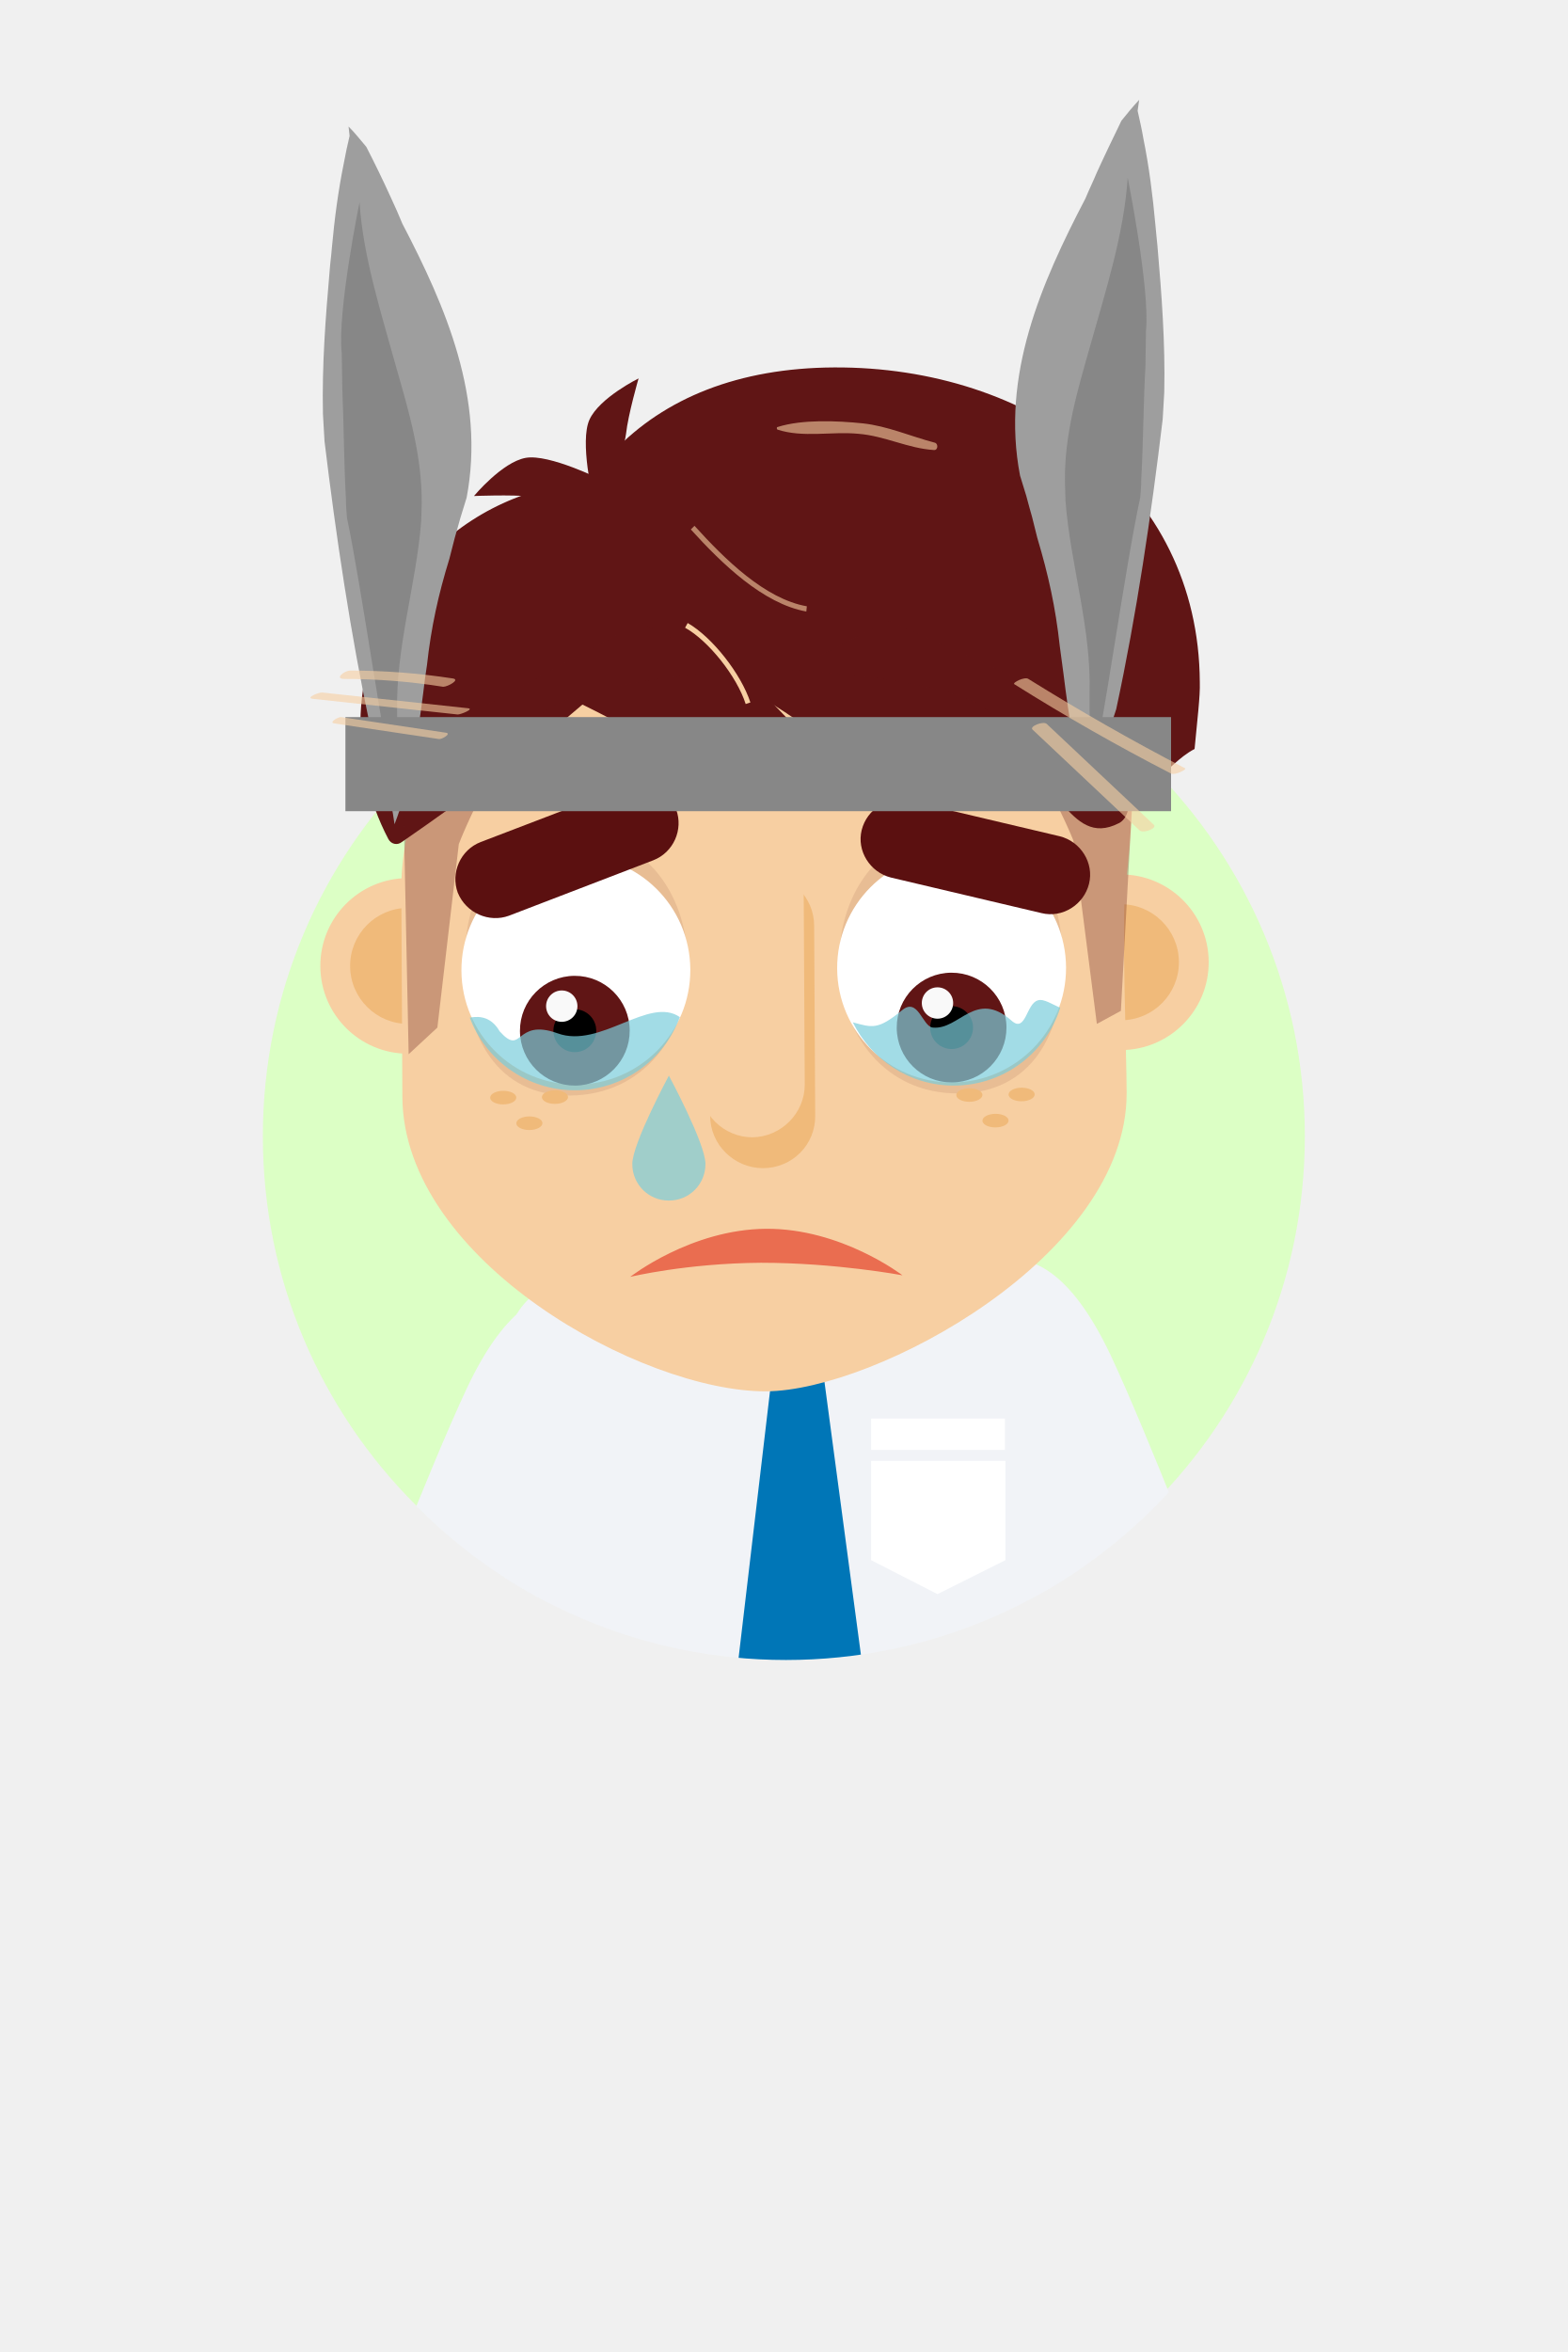
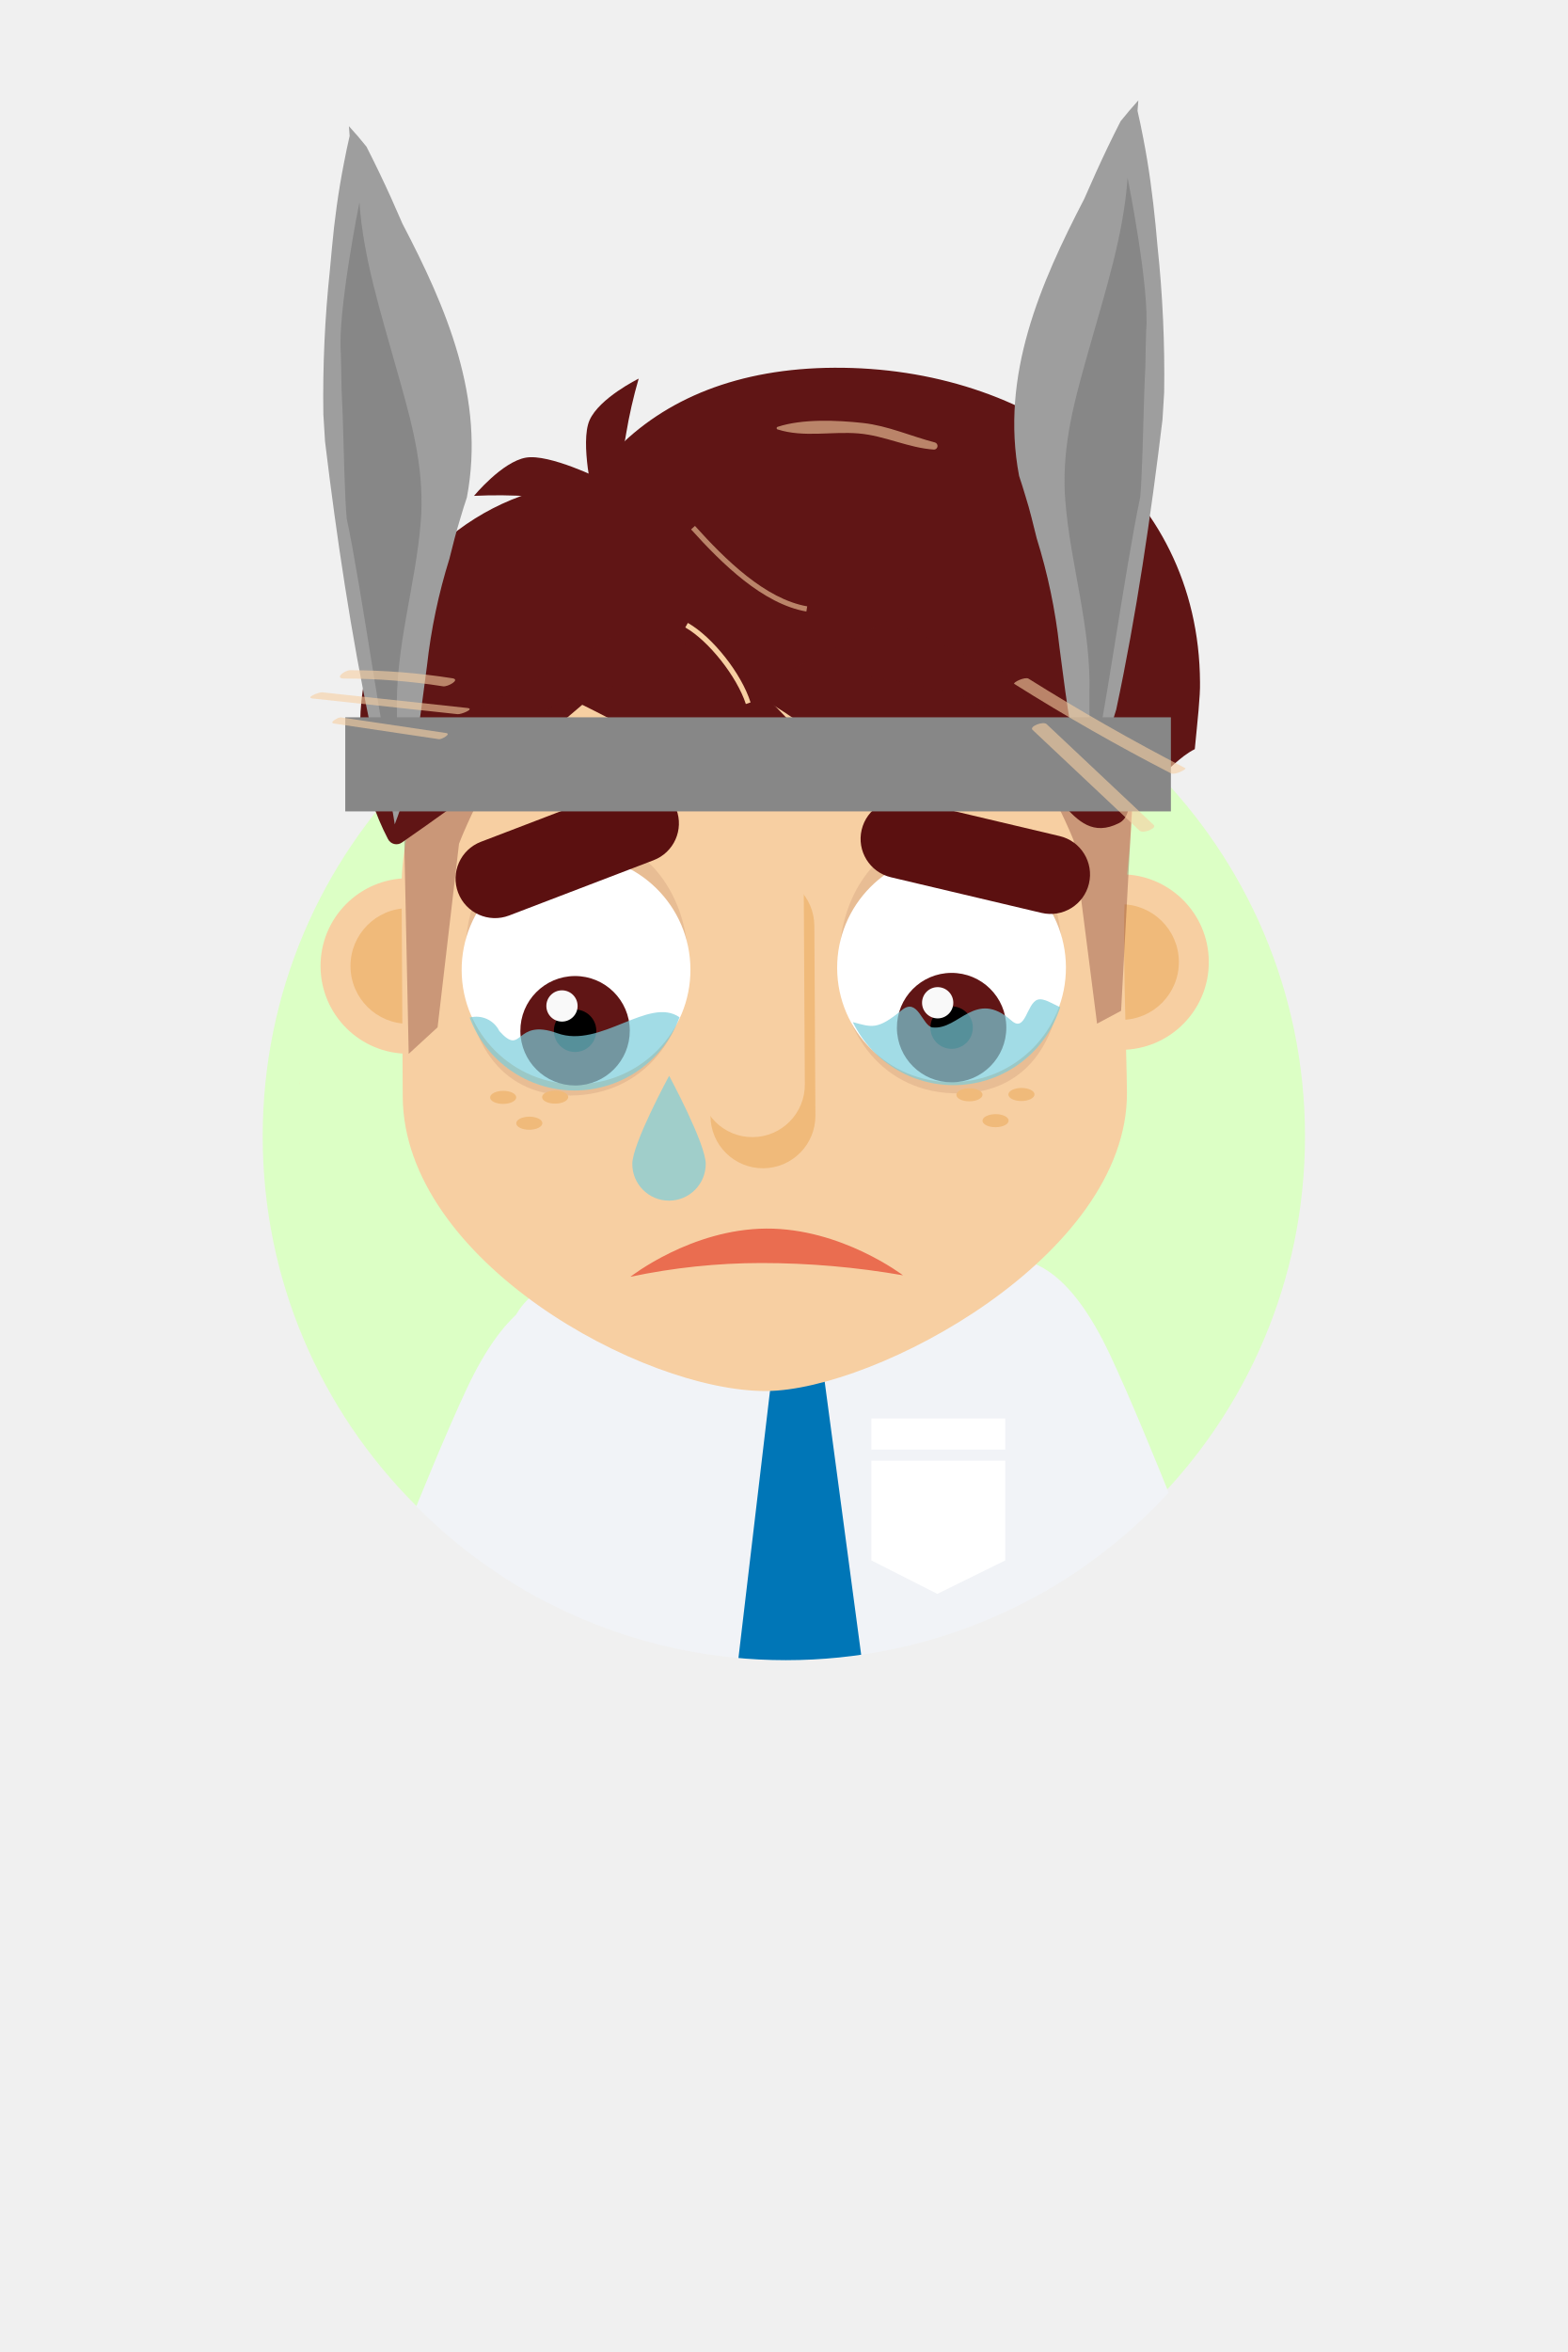
- <svg xmlns="http://www.w3.org/2000/svg" xmlns:xlink="http://www.w3.org/1999/xlink" version="1.1" x="0px" y="0px" viewBox="0 0 300 450" style="enable-background:new 0 0 300 450;" xml:space="preserve">
-   <style type="text/css">
- 	.st0{fill:#B27E49;}
- 	.st1{fill:#ECB8FF;}
- 	.st2{display:none;opacity:0.3;}
- 	.st3{fill:#F4E44A;}
- 	.st4{clip-path:url(#SVGID_2_);fill:#F1F3F7;}
- 	.st5{opacity:0.4;clip-path:url(#SVGID_2_);fill:#DCDDE0;}
- 	.st6{clip-path:url(#SVGID_2_);fill:#0076B7;}
- 	.st7{clip-path:url(#SVGID_2_);fill:#FFFFFF;}
- 	.st8{clip-path:url(#SVGID_2_);}
- 	.st9{fill:#FFFFFF;}
- 	.st10{clip-path:url(#SVGID_2_);fill:#F7CFA2;}
- 	.st11{fill:#F7CFA2;}
- 	.st12{fill:#F0BA7A;}
- 	.st13{fill:#601515;}
- 	.st14{fill:url(#SVGID_3_);}
- 	.st15{opacity:0.1;fill:#601515;}
- 	.st16{fill:#F9F9F9;}
- 	.st17{fill:url(#SVGID_4_);}
- 	.st18{fill:url(#SVGID_5_);}
- 	.st19{fill:url(#SVGID_6_);}
- 	.st20{fill:#EA6D50;}
- 	.st21{opacity:0.3;fill:#601515;}
- 	.st22{fill:#5B1010;}
- 	.st23{opacity:0.6;}
- 	.st24{fill:#A52323;}
- 	.st25{opacity:0.2;}
- 	.st26{fill:url(#SVGID_7_);}
- 	.st27{fill:#CE6117;}
- 	.st28{fill:url(#SVGID_8_);}
- 	.st29{fill:#8454D1;}
- 	.st30{clip-path:url(#SVGID_10_);fill:#393D47;}
- 	.st31{clip-path:url(#SVGID_10_);fill:#F0BA7A;}
- 	.st32{clip-path:url(#SVGID_10_);fill:#F1F3F7;}
- 	.st33{clip-path:url(#SVGID_10_);fill:#0076B7;}
- 	.st34{clip-path:url(#SVGID_10_);fill:#004868;}
- 	.st35{opacity:0.4;clip-path:url(#SVGID_10_);fill:#DCDDE0;}
- 	.st36{clip-path:url(#SVGID_10_);fill:#FFFFFF;}
- 	.st37{clip-path:url(#SVGID_10_);}
- 	.st38{fill:#393D47;}
- 	.st39{fill:url(#SVGID_11_);}
- 	.st40{fill:#EAA56C;}
- 	.st41{clip-path:url(#SVGID_13_);fill:#F1F3F7;}
- 	.st42{clip-path:url(#SVGID_13_);fill:#F0BA7A;}
- 	.st43{opacity:0.4;clip-path:url(#SVGID_13_);fill:#DCDDE0;}
- 	.st44{clip-path:url(#SVGID_13_);fill:#0076B7;}
- 	.st45{clip-path:url(#SVGID_13_);fill:#FFFFFF;}
- 	.st46{clip-path:url(#SVGID_13_);}
- 	.st47{clip-path:url(#SVGID_13_);fill:#F7CFA2;}
- 	.st48{fill:#F1F3F7;}
- 	.st49{fill:none;}
- 	.st50{fill:#A85848;}
- 	.st51{fill:#E85646;}
- 	.st52{fill:#EA4E39;}
- 	.st53{fill:#DCFFC5;}
- 	.st54{fill:#8BAA77;}
- 	.st55{clip-path:url(#SVGID_15_);fill:#F1F3F7;}
- 	.st56{opacity:0.4;clip-path:url(#SVGID_15_);fill:#DCDDE0;}
- 	.st57{clip-path:url(#SVGID_15_);fill:#0076B7;}
- 	.st58{clip-path:url(#SVGID_15_);fill:#FFFFFF;}
- 	.st59{clip-path:url(#SVGID_15_);}
- 	.st60{fill:#595959;}
- 	.st61{opacity:0.3;fill:#595959;}
- 	.st62{clip-path:url(#SVGID_27_);fill:#F1F3F7;}
- 	.st63{opacity:0.4;clip-path:url(#SVGID_27_);fill:#DCDDE0;}
- 	.st64{clip-path:url(#SVGID_27_);fill:#0076B7;}
- 	.st65{clip-path:url(#SVGID_27_);fill:#FFFFFF;}
- 	.st66{clip-path:url(#SVGID_27_);}
- 	.st67{clip-path:url(#SVGID_27_);fill:#F7CFA2;}
- 	.st68{opacity:0.7;fill:#7BCDDB;}
- 	.st69{fill:none;stroke:#F0BA7A;stroke-width:3;stroke-miterlimit:10;}
- 	.st70{clip-path:url(#SVGID_41_);fill:#F1F3F7;}
- 	.st71{opacity:0.4;clip-path:url(#SVGID_41_);fill:#DCDDE0;}
- 	.st72{clip-path:url(#SVGID_41_);fill:#0076B7;}
- 	.st73{clip-path:url(#SVGID_41_);fill:#FFFFFF;}
- 	.st74{clip-path:url(#SVGID_41_);}
- 	.st75{clip-path:url(#SVGID_41_);fill:#F7CFA2;}
- 	.st76{fill:#9E9E9E;}
- 	.st77{fill:#878787;}
- 	.st78{fill:#DDBD00;}
- 	.st79{clip-path:url(#SVGID_43_);fill:#F1F3F7;}
- 	.st80{opacity:0.4;clip-path:url(#SVGID_43_);fill:#DCDDE0;}
- 	.st81{clip-path:url(#SVGID_43_);fill:#0076B7;}
- 	.st82{clip-path:url(#SVGID_43_);fill:#FFFFFF;}
- 	.st83{clip-path:url(#SVGID_43_);}
- 	.st84{clip-path:url(#SVGID_43_);fill:#F7CFA2;}
- 	.st85{clip-path:url(#SVGID_45_);}
- 	.st86{opacity:0.4;fill:#DCDDE0;}
- 	.st87{fill:#0076B7;}
- 	.st88{opacity:0.3;}
- 	.st89{fill:#DCDDE0;}
- 	.st90{fill:#004868;}
- 	.st91{fill:#E02B41;}
- 	.st92{fill:#C69018;}
- 	.st93{fill:#EFE91B;}
- 	.st94{fill:#656D60;}
- 	.st95{clip-path:url(#SVGID_47_);fill:#F0BA7A;}
- 	.st96{clip-path:url(#SVGID_47_);fill:#F1F3F7;}
- 	.st97{opacity:0.4;clip-path:url(#SVGID_47_);fill:#DCDDE0;}
- 	.st98{clip-path:url(#SVGID_47_);fill:#0076B7;}
- 	.st99{clip-path:url(#SVGID_47_);fill:#FFFFFF;}
- 	.st100{clip-path:url(#SVGID_47_);}
- 	.st101{clip-path:url(#SVGID_47_);fill:#F7CFA2;}
- 	.st102{clip-path:url(#SVGID_49_);fill:#F1F3F7;}
- 	.st103{clip-path:url(#SVGID_49_);}
- 	.st104{fill:#B23C18;}
- 	.st105{fill:#6B2A05;}
- 	.st106{fill:#B23C18;stroke:#6B2A05;stroke-miterlimit:10;}
- 	.st107{fill:#DDAA78;}
- 	.st108{fill:#211205;}
- 	.st109{fill:none;stroke:#6B2A05;stroke-width:0.729;stroke-miterlimit:10;}
- 	.st110{fill:#B23C18;stroke:#6B2A05;stroke-width:0.729;stroke-miterlimit:10;}
- 	.st111{fill:#B72C34;}
- 	.st112{clip-path:url(#SVGID_51_);fill:#F1F3F7;}
- 	.st113{clip-path:url(#SVGID_51_);}
- 	.st114{clip-path:url(#SVGID_51_);fill:#F7CFA2;}
- 	.st115{fill:#F2C85F;}
- 	.st116{clip-path:url(#SVGID_53_);fill:#F0BA7A;}
- 	.st117{clip-path:url(#SVGID_53_);fill:#F1F3F7;}
- 	.st118{opacity:0.4;clip-path:url(#SVGID_53_);fill:#DCDDE0;}
- 	.st119{clip-path:url(#SVGID_53_);fill:#0076B7;}
- 	.st120{clip-path:url(#SVGID_53_);fill:#FFFFFF;}
- 	.st121{clip-path:url(#SVGID_53_);}
- 	.st122{clip-path:url(#SVGID_53_);fill:#F7CFA2;}
- 	.st123{clip-path:url(#SVGID_55_);}
- 	.st124{fill:#F4F0A6;}
- 	.st125{fill:#9E921E;}
- 	.st126{clip-path:url(#SVGID_57_);fill:#F0BA7A;}
- 	.st127{clip-path:url(#SVGID_57_);fill:#F1F3F7;}
- 	.st128{clip-path:url(#SVGID_57_);}
- 	.st129{clip-path:url(#SVGID_57_);fill:#393D47;}
- 	.st130{clip-path:url(#SVGID_57_);fill:#FFFFFF;}
- 	.st131{opacity:0.4;clip-path:url(#SVGID_57_);fill:#DCDDE0;}
- 	.st132{clip-path:url(#SVGID_57_);fill:#0076B7;}
- 	.st133{fill:#1F74C9;}
- 	.st134{clip-path:url(#SVGID_59_);}
- 	.st135{fill:#023142;}
- 	.st136{clip-path:url(#SVGID_61_);fill:#F7CFA2;}
- 	.st137{clip-path:url(#SVGID_61_);}
- 	.st138{opacity:0.3;fill:#E57257;}
- 	.st139{fill:#777777;}
- 	.st140{clip-path:url(#SVGID_63_);fill:#F1F3F7;}
- 	.st141{opacity:0.4;clip-path:url(#SVGID_63_);fill:#DCDDE0;}
- 	.st142{clip-path:url(#SVGID_63_);fill:#0076B7;}
- 	.st143{clip-path:url(#SVGID_63_);fill:#FFFFFF;}
- 	.st144{clip-path:url(#SVGID_63_);}
- 	.st145{clip-path:url(#SVGID_63_);fill:#F7CFA2;}
- 	.st146{clip-path:url(#SVGID_65_);fill:#F0BA7A;}
- 	.st147{clip-path:url(#SVGID_65_);fill:#F1F3F7;}
- 	.st148{opacity:0.4;clip-path:url(#SVGID_65_);fill:#DCDDE0;}
- 	.st149{clip-path:url(#SVGID_65_);fill:#0076B7;}
- 	.st150{clip-path:url(#SVGID_65_);fill:#FFFFFF;}
- 	.st151{clip-path:url(#SVGID_65_);}
- 	.st152{clip-path:url(#SVGID_65_);fill:#F7CFA2;}
- </style>
-   <g id="Layer_1">
-     <circle class="st53" cx="150" cy="217.4" r="99.7" />
-     <g>
-       <defs>
-         <path id="SVGID_18_" d="M248,218.6c0,55.1-44.7,99.7-99.7,99.7s-99.7-44.7-99.7-99.7S93.2,52.8,148.3,52.8     C203.3,52.8,248,163.5,248,218.6z" />
-       </defs>
-       <clipPath id="SVGID_2_">
-         <use xlink:href="#SVGID_18_" style="overflow:visible;" />
-       </clipPath>
-     </g>
-     <g>
-       <g>
-         <defs>
-           <path id="SVGID_40_" d="M250.1,217.9c0,55.1-44.7,99.7-99.7,99.7S50.7,273,50.7,217.9c0-55.1-18.2-171.1,112.2-162.6      C217.8,58.9,250.1,162.8,250.1,217.9z" />
-         </defs>
-         <clipPath id="SVGID_3_">
-           <use xlink:href="#SVGID_40_" style="overflow:visible;" />
-         </clipPath>
-         <path style="clip-path:url(#SVGID_3_);fill:#F1F3F7;" d="M207.7,268.2c0-13.2-0.3-22.2-10.9-26.7c-6.3-2.7-20.5-4.8-28.7-4.4     l-32.1,1.5c-9.8,0.5-25.5,3.3-32.4,8c-8.4,5.6-7.1,14-7.1,25.5v90.6c0,5.7,1.3,11,3.6,15.8c33.9,0.9,68.2-1.1,102.3-1.6     c3.3-5.8,5.3-12.3,5.3-19.2V268.2z" />
-         <path style="clip-path:url(#SVGID_3_);fill:#F1F3F7;" d="M111.1,247.8l3.8,1.3c6.4,1.8,6.3,15.6-0.3,30.8l-11.1,30.4l-11.5,35.6     c-3.6,8.3-5.8,15.1-9.9,18.2c-3.4,2.6-8.7,2.9-11.6,2.1l-9.4-2.6c-2.4-0.7-6.1-2.9-7-5.5c-1.5-4.4,1.2-11,5.3-20.5     c0,0,19.1-48.2,14.7-36s7.6-19.7,15.2-35.9S104.7,246,111.1,247.8z" />
-         <path style="clip-path:url(#SVGID_3_);fill:#F1F3F7;" d="M190.7,241.3l-3.8,1.3c-6.4,1.8-6.3,15.6,0.3,30.8l11.1,30.4l11.5,35.6     c3.6,8.3,5.8,15.1,9.9,18.2c3.4,2.6,8.7,2.9,11.6,2.1l9.4-2.6c2.4-0.7,6.1-2.9,7-5.5c1.5-4.4-1.2-11-5.3-20.5     c0,0-19.1-48.2-14.7-36c4.4,12.2-7.6-19.7-15.2-35.9C204.8,243,197.1,239.6,190.7,241.3z" />
-         <polygon style="opacity:0.4;clip-path:url(#SVGID_3_);fill:#DCDDE0;" points="152.2,272.7 152.2,237.8 167.3,244.8    " />
-         <polygon style="opacity:0.4;clip-path:url(#SVGID_3_);fill:#DCDDE0;" points="152.2,272.7 152.2,237.8 137.2,244.8    " />
-         <polygon style="clip-path:url(#SVGID_3_);fill:#0076B7;" points="163.2,243.4 151.9,238 142.9,244.9 148.8,253.9 156.4,254.1         " />
-         <polygon style="clip-path:url(#SVGID_3_);fill:#0076B7;" points="166.7,331.2 154.1,345.2 139.5,332.8 148.8,253.9 156.4,254.1         " />
-         <polygon style="clip-path:url(#SVGID_3_);fill:#FFFFFF;" points="152.2,237.8 152.2,238.5 166.7,251 173,238 170.1,232.4    " />
-         <polygon style="clip-path:url(#SVGID_3_);fill:#FFFFFF;" points="152.2,237.8 152.2,238.5 137.7,251 131.5,238 134.4,232.4         " />
-         <g style="clip-path:url(#SVGID_3_);">
-           <polygon class="st9" points="166.7,298.5 179.4,305 192.4,298.5 192.4,279.5 166.7,279.5     " />
-           <rect x="166.7" y="271.4" class="st9" width="25.6" height="6" />
-         </g>
-         <path style="clip-path:url(#SVGID_3_);fill:#F7CFA2;" d="M57.4,206.8c0,0.3,0,0.5,0,0.8C57.4,207.4,57.4,207.1,57.4,206.8z" />
-       </g>
-       <path class="st11" d="M57.4,206.1c0,0.2,0,0.5,0,0.7C57.4,206.6,57.4,206.3,57.4,206.1z" />
-       <g>
-         <path class="st11" d="M196.6,188.6c0.3,0,0.5-0.1,0.8-0.1C197.1,188.5,196.9,188.6,196.6,188.6z" />
-         <path class="st11" d="M195.9,188.7c0.2,0,0.4-0.1,0.7-0.1C196.4,188.7,196.1,188.7,195.9,188.7z" />
-         <path class="st11" d="M193.6,190.2c-0.4,0.8-1.1,2.4-0.6,3.3l4.4-5c-0.3,0.1-0.5,0.1-0.8,0.1c-0.2,0-0.4,0.1-0.7,0.1     C195,188.9,194.1,189.2,193.6,190.2z" />
-         <path class="st12" d="M146.3,217.5l-9.5,0.1c-9.3,0.1-16.9-7.5-17-16.8l-0.2-28.6c-0.1-9.3,7.5-16.9,16.8-17l9.5-0.1     c9.3-0.1,16.9,7.5,17,16.8l0.2,28.6C163.1,209.8,155.6,217.4,146.3,217.5z" />
-         <ellipse transform="matrix(1 -5.523084e-03 5.523084e-03 1 -1.0197 0.4343)" class="st11" cx="78.1" cy="184.8" rx="16.8" ry="16.8" />
-         <ellipse transform="matrix(1 -5.523084e-03 5.523084e-03 1 -1.0197 0.4343)" class="st12" cx="78.1" cy="184.8" rx="11.1" ry="11.1" />
-         <ellipse transform="matrix(1 -5.523084e-03 5.523084e-03 1 -1.0134 1.1876)" class="st11" cx="214.5" cy="184.1" rx="16.8" ry="16.8" />
-         <ellipse transform="matrix(1 -5.523084e-03 5.523084e-03 1 -1.0134 1.1876)" class="st12" cx="214.5" cy="184.1" rx="11.1" ry="11.1" />
-         <path class="st11" d="M215.4,169.3c9.3-76.6-31.3-56.5-69.6-56.3c-38.3,0.2-69.1,25.8-69,57.1c0,7,0.2,32.8,0.2,39.8     c0.2,31.3,45.9,56.4,69.6,56.3c20.9-0.1,69.1-25.8,69-57.1C215.6,202.1,214.6,176.2,215.4,169.3z" />
-         <path class="st13" d="M190.9,152.7c-1.7-1.6,1.6-5,1.6-5c9.9-1.7,11.7,14.9,21.6,9.8c3.3-1.7,1.6-8.3,1.6-13.3     c4,10.5,6.9,2.2,12.9-0.9c0.5-5.5,1.1-10.1,1-12.8c-0.2-37.4-32.6-60.4-70-60.2c-36.5,0.2-56.7,23-57.9,59.1     c28.4-9.8,47.6,4.2,66.4,21.2C175.8,150.5,182.8,152.7,190.9,152.7z" />
-         <path class="st13" d="M142.4,102.7c0.6-0.8,0.5-2-0.4-2.6c0,0,0,0,0,0c-21.4-14.5-50.5-8.9-65,12.5c-10,14.8-10.4,33.2-2.7,47.9     c0.5,1,1.7,1.3,2.6,0.6C101.1,144.4,124.6,125.8,142.4,102.7z" />
-         <g>
-           <path class="st15" d="M203.4,183.9c0.1,13.9-6,25.2-20,25.3c-13.9,0.1-22.7-11.2-22.8-25.1c-0.1-13.9,8.6-25.3,22.5-25.3      C197,158.7,203.3,169.9,203.4,183.9z" />
-           <ellipse transform="matrix(1 -5.523084e-03 5.523084e-03 1 -1.0199 1.0085)" class="st9" cx="182.1" cy="185.2" rx="21.9" ry="21.9" />
-           <g>
-             <ellipse transform="matrix(1 -5.523084e-03 5.523084e-03 1 -1.0832 1.0087)" class="st13" cx="182.1" cy="196.6" rx="10.5" ry="10.5" />
-             <ellipse transform="matrix(1 -5.523084e-03 5.523084e-03 1 -1.0832 1.0087)" cx="182.1" cy="196.6" rx="4.1" ry="4.1" />
-             <ellipse transform="matrix(1 -5.523084e-03 5.523084e-03 1 -1.057 0.994)" class="st16" cx="179.4" cy="191.9" rx="3" ry="3" />
-           </g>
-         </g>
-         <g>
-           <path class="st15" d="M88.9,184.5c0.1,13.9,6.3,25.2,20.2,25.1s22.6-11.4,22.5-25.3s-8.9-25.2-22.8-25.1S88.9,170.6,88.9,184.5z      " />
-           <ellipse transform="matrix(1 -5.522298e-03 5.522298e-03 1 -1.023 0.6115)" class="st9" cx="110.2" cy="185.6" rx="21.9" ry="21.9" />
-           <ellipse transform="matrix(1 -5.522298e-03 5.522298e-03 1 -1.0874 0.6107)" class="st13" cx="110" cy="197.2" rx="10.5" ry="10.5" />
-           <ellipse transform="matrix(1 -5.522298e-03 5.522298e-03 1 -1.0874 0.6107)" cx="110" cy="197.2" rx="4.1" ry="4.1" />
-           <ellipse transform="matrix(1 -5.522298e-03 5.522298e-03 1 -1.0612 0.5967)" class="st16" cx="107.5" cy="192.5" rx="3" ry="3" />
-         </g>
-         <path class="st20" d="M120.6,244.3c0,0,11.6-9.1,26-9.2s26.1,8.9,26.1,8.9s-12.7-2.4-27.1-2.4     C131.3,241.7,120.6,244.3,120.6,244.3z" />
-         <path class="st12" d="M146,223.5L146,223.5c-5.5,0-10.1-4.5-10.1-10l-0.2-36.3c0-5.5,4.5-10.1,10-10.1h0c5.5,0,10.1,4.5,10.1,10     l0.2,36.3C156.1,219,151.6,223.5,146,223.5z" />
-         <path class="st11" d="M144,217.6L144,217.6c-5.5,0-10.1-4.5-10.1-10l-0.2-36.3c0-5.5,4.5-10.1,10-10.1h0c5.5,0,10.1,4.5,10.1,10     l0.2,36.3C154,213,149.5,217.5,144,217.6z" />
-         <path class="st13" d="M98.2,128.6c0,0,18,7.9,26.6,13.5c11.9,7.7,37.1,8.6,37.1,8.6s-18.3-24.4-30.5-27.9S98.2,128.6,98.2,128.6z     " />
-         <path class="st13" d="M90.7,94.9c0,0,7.2-0.3,10.9,0.1c5.2,0.6,13.5-3.2,13.5-3.2s-10-5-14.5-4.2C96.1,88.4,90.7,94.9,90.7,94.9z     " />
-         <path class="st13" d="M122.2,72.4c0,0-2,6.9-2.4,10.6c-0.6,5.2-6.3,12.4-6.3,12.4s-2.6-10.9-0.7-15.1S122.2,72.4,122.2,72.4z" />
-         <ellipse transform="matrix(1 -5.523084e-03 5.523084e-03 1 -1.1582 0.535)" class="st12" cx="96.3" cy="210" rx="2.5" ry="1.3" />
-         <ellipse transform="matrix(1 -5.523084e-03 5.523084e-03 1 -1.1577 0.5899)" class="st12" cx="106.2" cy="209.9" rx="2.5" ry="1.3" />
-         <ellipse transform="matrix(1 -5.523084e-03 5.523084e-03 1 -1.1854 0.5627)" class="st12" cx="101.3" cy="214.9" rx="2.5" ry="1.3" />
-         <ellipse transform="matrix(1 -5.523084e-03 5.523084e-03 1 -1.1541 1.0277)" class="st12" cx="185.5" cy="209.5" rx="2.5" ry="1.3" />
-         <ellipse transform="matrix(1 -5.523084e-03 5.523084e-03 1 -1.1536 1.0827)" class="st12" cx="195.5" cy="209.4" rx="2.5" ry="1.3" />
-         <ellipse transform="matrix(1 -5.523084e-03 5.523084e-03 1 -1.1814 1.0554)" class="st12" cx="190.5" cy="214.4" rx="2.5" ry="1.3" />
-         <path class="st21" d="M77,143.6l1.2,58.1l5.5-5.1l4.1-35.1c0,0,8.6-22.7,19.9-27.3s33.6-5.9,33.6-5.9l-18.7-9.2L77,143.6z" />
-         <path class="st21" d="M217.4,140l-2.9,53.4l-4.6,2.5l-4.5-35.1c0,0-8.9-22.6-20.2-27.1c-11.3-4.5-33.7-5.5-33.7-5.5l18.6-9.4     L217.4,140z" />
-         <path class="st22" d="M170.5,167.9l28.8,6.8c4,1,8.1-1.6,9.1-5.6v0c1-4-1.6-8.1-5.6-9.1l-28.8-6.8c-4-1-8.1,1.6-9.1,5.6v0     C163.9,162.8,166.5,166.9,170.5,167.9z" />
-         <path class="st22" d="M97.4,175.2l27.6-10.6c3.9-1.5,5.8-5.9,4.4-9.7v0c-1.5-3.9-5.9-5.8-9.7-4.4L92,161.1     c-3.9,1.5-5.8,5.9-4.4,9.7l0,0C89.2,174.7,93.6,176.6,97.4,175.2z" />
-         <g class="st23">
-           <path class="st11" d="M148.8,82.2c4.9,1.6,10.4,0.3,15.5,0.8c5,0.4,9.5,2.8,14.4,3.1c0.8,0.1,0.9-1.2,0.2-1.4      c-4.6-1.2-9.1-3.2-13.8-3.7c-4.9-0.5-11.6-0.8-16.3,0.7C148.6,81.7,148.6,82.1,148.8,82.2L148.8,82.2z" />
-         </g>
-         <g>
-           <path class="st76" d="M66.9,26c-0.4,1.7-0.8,3.5-1.1,5.2c-1.1,5.4-1.8,10.8-2.3,16.3c-0.1,1.4-0.3,2.7-0.4,4.1      c-0.8,9.2-1.5,18.2-1.3,27.6c0.1,1.7,0.2,3.5,0.3,5.2c2.2,18.2,5,37,8.8,54.9c0.4,1.2,0.7,2.4,1.1,3.6c1.5,4.8,2.8,9.7,3.5,14.8      c3.1-8,4.4-16.6,5.5-25.2c0.2-1.7,0.4-3.4,0.7-5.2c0.8-7.3,2.2-13.6,4.3-20.4c0.3-1.3,0.7-2.6,1-3.9c0.4-1.3,0.7-2.6,1.1-3.9      c0.4-1.3,0.8-2.6,1.2-3.9c3.6-19-4-36.5-12.3-52.4c-0.7-1.7-1.4-3.3-2.2-5c-1.5-3.3-3.1-6.6-4.7-9.7c-1.1-1.3-2.2-2.7-3.4-3.9" />
-           <path class="st77" d="M68.8,38.7c0.7,10.6,4.2,21.3,7,31.5c2.5,8.7,5,17.2,4.9,26.3c0,1.1-0.1,2.1-0.1,3.2      c-0.9,12-4.9,24.1-4.6,36.6c0,1,0,2.1,0,3.1c-0.1,3.1-0.3,6.2-0.8,9.4c-1.3-3-6.1-37.1-8.8-49.7c-0.1-1.2-0.2-2.4-0.2-3.6      c-0.4-7.2-0.4-14.3-0.7-21.3c0-1.3-0.1-5.6-0.1-6.6C64.5,59.7,68.8,38.7,68.8,38.7z" />
-         </g>
-         <g>
-           <path class="st76" d="M217.7,21.2c0.4,1.8,0.8,3.5,1.1,5.3c1.1,5.4,1.8,11,2.3,16.5c0.1,1.4,0.3,2.8,0.4,4.1      c0.8,9.3,1.5,18.4,1.3,27.9c-0.1,1.7-0.2,3.5-0.3,5.2c-2.2,18.4-5,37.4-8.9,55.5c-0.4,1.2-0.8,2.4-1.1,3.6      c-1.5,4.9-2.8,9.8-3.5,15c-3.2-8.1-4.4-16.7-5.5-25.5c-0.2-1.7-0.5-3.5-0.7-5.2c-0.8-7.4-2.2-13.7-4.3-20.7      c-0.3-1.3-0.7-2.7-1-4c-0.4-1.3-0.7-2.6-1.1-4c-0.4-1.3-0.8-2.6-1.2-3.9c-3.7-19.2,4.1-36.9,12.5-53c0.7-1.7,1.5-3.3,2.2-5      c1.5-3.3,3.1-6.6,4.7-9.9c1.1-1.4,2.2-2.7,3.4-4" />
-           <path class="st77" d="M215.8,34c-0.7,10.7-4.2,21.6-7.1,31.9c-2.5,8.8-5.1,17.4-4.9,26.6c0,1.1,0.1,2.2,0.1,3.3      c0.9,12.2,5,24.3,4.6,37c0,1,0,2.1,0,3.1c0.1,3.1,0.3,6.3,0.8,9.5c1.3-3,6.1-37.5,8.9-50.2c0.1-1.2,0.2-2.4,0.2-3.6      c0.4-7.2,0.4-14.5,0.8-21.6c0-1.3,0.1-5.7,0.1-6.7C220.1,55.3,215.8,34,215.8,34z" />
-         </g>
-         <rect x="66.1" y="137.2" class="st77" width="158" height="18" />
-       </g>
-       <g class="st23">
-         <path class="st11" d="M194.1,130.9c9.7,6.1,19.7,11.8,30,17.1c0.7,0.4,3.1-0.8,2.7-1c-10.2-5.3-20.2-11-30-17.1     C196.1,129.4,193.7,130.6,194.1,130.9L194.1,130.9z" />
-       </g>
-       <g class="st23">
-         <path class="st11" d="M197.6,139.6c6.8,6.4,13.7,12.9,20.5,19.3c0.7,0.6,3.4-0.4,2.7-1.1c-6.8-6.4-13.7-12.9-20.5-19.3     C199.6,137.9,196.9,139,197.6,139.6L197.6,139.6z" />
-       </g>
-       <g class="st23">
-         <path class="st11" d="M89.5,135.5c-9.3-1-18.5-2-27.8-3c-0.6-0.1-3.3,1-1.9,1.2c9.3,1,18.5,2,27.8,3     C88.2,136.7,90.9,135.6,89.5,135.5L89.5,135.5z" />
-       </g>
-       <g class="st23">
-         <path class="st11" d="M85.4,140.2c-6.7-1-13.4-2-20.1-3c-0.5-0.1-2.4,1-1.4,1.2c6.7,1,13.4,2,20.1,3     C84.5,141.5,86.4,140.4,85.4,140.2L85.4,140.2z" />
-       </g>
-       <g class="st23">
-         <path class="st11" d="M86.6,129.8c-6.5-1-13-1.5-19.6-1.5c-1.1,0-3.1,1.6-1.1,1.6c6.4,0,12.6,0.5,18.9,1.5     C85.7,131.4,88.2,130,86.6,129.8L86.6,129.8z" />
-       </g>
-       <path class="st68" d="M121,222.7c0,3.9,3.1,7,7,7c3.9,0,7-3.1,7-7c0-3.9-7-16.9-7-16.9S121,218.8,121,222.7z" />
-       <path class="st68" d="M106.7,197.7c-8.3-3-6.6,4.6-11.1-0.4c-1.5-2.6-3.6-3-5.7-2.6c3,8.1,10.9,13.9,20.1,13.9    c9.2,0,17.1-5.8,20.1-14C124.2,190.5,114.9,200.7,106.7,197.7z" />
-       <path class="st68" d="M193.6,195.3c-6.9-6.1-10,1.8-15.1,1.3c-2-0.2-2.8-5.9-5.9-3.3c-4.6,3.8-5.7,3.3-9.4,2.3    c3.5,7.1,10.8,12.1,19.3,12.1c9.6,0,17.7-6.3,20.4-14.9c-1.5-0.6-3.2-1.8-4.3-1.4C196.4,192,196.3,197.7,193.6,195.3z" />
-       <g class="st23">
-         <path class="st11" d="M154.3,117c-8.3-1.5-16.2-9.2-22.1-15.7l0.7-0.7c5.8,6.4,13.5,14,21.5,15.4L154.3,117z" />
-       </g>
-       <g>
-         <path class="st11" d="M142.7,134.7c-1.7-5.3-7.1-12.1-11.6-14.6l0.5-0.9c4.7,2.7,10.2,9.7,12,15.2L142.7,134.7z" />
-       </g>
-     </g>
+ <svg xmlns="http://www.w3.org/2000/svg" id="8f35a7c6-0e6c-4b65-8962-ae4145fe7612" data-name="Layer 1" viewBox="0 0 300 450">
+   <defs>
+     <clipPath id="0397ca9e-dbd5-4880-9917-73736ec400d8">
+       <path d="M250.12,217.9a99.73,99.73,0,0,1-199.47,0c0-55.08-18.24-171.13,112.17-162.62C217.79,58.87,250.12,162.82,250.12,217.9Z" style="fill:none" />
+     </clipPath>
+   </defs>
+   <circle cx="150" cy="217.41" r="99.73" style="fill:#dcffc5" />
+   <g style="clip-path:url(#0397ca9e-dbd5-4880-9917-73736ec400d8)">
+     <path d="M207.73,268.24c0-13.15-.33-22.23-10.85-26.72-6.31-2.69-20.54-4.82-28.7-4.45L136,238.55c-9.84.45-25.5,3.34-32.44,8-8.4,5.63-7.11,14-7.11,25.5v90.58a35.8,35.8,0,0,0,3.64,15.8c33.9.86,68.22-1.13,102.33-1.65a38.28,38.28,0,0,0,5.27-19.24Z" style="fill:#f1f3f7" />
+     <path d="M111.09,247.75l3.82,1.31c6.39,1.75,6.26,15.62-.29,30.81l-11.08,30.44-11.47,35.6c-3.58,8.32-5.82,15.13-9.92,18.24-3.39,2.57-8.66,2.88-11.55,2.09l-9.44-2.59c-2.4-.66-6.11-2.88-7-5.54-1.55-4.43,1.18-11,5.27-20.52,0,0,19.12-48.18,14.69-36s7.61-19.74,15.22-35.94S104.71,246,111.09,247.75Z" style="fill:#f1f3f7" />
+     <path d="M190.69,241.35l-3.82,1.31c-6.39,1.75-6.26,15.62.29,30.81l11.08,30.44,11.47,35.6c3.58,8.32,5.82,15.13,9.92,18.24,3.39,2.57,8.66,2.88,11.55,2.09l9.44-2.59c2.4-.66,6.11-2.88,7-5.54,1.55-4.43-1.18-11-5.27-20.52,0,0-19.12-48.18-14.69-36s-7.61-19.74-15.22-35.94S197.08,239.59,190.69,241.35Z" style="fill:#f1f3f7" />
+     <polygon points="152.22 272.68 152.22 237.84 167.25 244.84 152.22 272.68" style="fill:#dcdde0;opacity:0.4" />
+     <polygon points="152.22 272.68 152.22 237.84 137.2 244.84 152.22 272.68" style="fill:#dcdde0;opacity:0.4" />
+     <polygon points="163.2 243.44 151.93 238.04 142.91 244.88 148.79 253.93 156.44 254.06 163.2 243.44" style="fill:#0076b7" />
+     <polygon points="166.75 331.2 154.13 345.24 139.47 332.82 148.79 253.93 156.44 254.06 166.75 331.2" style="fill:#0076b7" />
+     <polygon points="152.22 237.84 152.22 238.47 166.7 251.02 172.98 238 170.06 232.39 152.22 237.84" style="fill:#fff" />
+     <polygon points="152.22 237.84 152.22 238.47 137.75 251.02 131.47 238 134.39 232.39 152.22 237.84" style="fill:#fff" />
+     <polygon points="166.75 298.55 179.37 304.95 192.37 298.55 192.37 279.47 166.75 279.47 166.75 298.55" style="fill:#fff" />
+     <rect x="166.75" y="271.39" width="25.62" height="5.95" style="fill:#fff" />
+     <path d="M57.4,206.8c0,.27,0,.53,0,.81C57.38,207.35,57.39,207.07,57.4,206.8Z" style="fill:#f7cfa2" />
  </g>
-   <g id="Layer_2">
- </g>
+   <path d="M57.43,206.12c0,.23,0,.45,0,.68Q57.42,206.45,57.43,206.12Z" style="fill:#f7cfa2" />
+   <path d="M196.59,188.63l.8-.14Z" style="fill:#f7cfa2" />
+   <path d="M195.92,188.75l.67-.11Z" style="fill:#f7cfa2" />
+   <path d="M193.63,190.2c-.4.77-1.05,2.44-.64,3.29l4.41-5-.8.14-.67.11A2.82,2.82,0,0,0,193.63,190.2Z" style="fill:#f7cfa2" />
+   <rect x="119.75" y="155.12" width="43.26" height="62.36" rx="16.9" ry="16.9" transform="translate(-1.03 0.78) rotate(-0.32)" style="fill:#f0ba7a" />
+   <circle cx="78.12" cy="184.83" r="16.79" transform="translate(-1.02 0.43) rotate(-0.32)" style="fill:#f7cfa2" />
+   <circle cx="78.12" cy="184.83" r="11.06" transform="translate(-1.02 0.43) rotate(-0.32)" style="fill:#f0ba7a" />
+   <circle cx="214.52" cy="184.08" r="16.79" transform="translate(-1.01 1.19) rotate(-0.32)" style="fill:#f7cfa2" />
+   <circle cx="214.52" cy="184.08" r="11.06" transform="translate(-1.01 1.19) rotate(-0.32)" style="fill:#f0ba7a" />
+   <path d="M215.44,169.29c9.31-76.6-31.33-56.51-69.59-56.3s-69.13,25.76-69,57.07l.22,39.78c.17,31.31,45.91,56.43,69.59,56.3,20.87-.12,69.13-25.76,69-57.07C215.62,202.07,214.6,176.24,215.44,169.29Z" style="fill:#f7cfa2" />
+   <path d="M190.9,152.65c-1.67-1.65,1.63-5,1.63-5,9.94-1.71,11.69,14.86,21.61,9.83,3.31-1.68,1.61-8.3,1.59-13.28,4,10.54,6.88,2.18,12.91-.87.53-5.5,1.06-10.1,1-12.78-.21-37.39-32.63-60.4-70-60.19-36.47.2-56.68,23-57.93,59.1,28.42-9.76,47.55,4.22,66.35,21.17C175.78,150.54,182.8,152.7,190.9,152.65Z" style="fill:#601515" />
+   <path d="M142.35,102.74a1.8,1.8,0,0,0-.4-2.58h0a46.77,46.77,0,0,0-67.69,60.4,1.81,1.81,0,0,0,2.63.65C101.1,144.43,124.58,125.77,142.35,102.74Z" style="fill:#601515" />
+   <path d="M203.35,183.86c.08,13.93-6,25.25-20,25.33S160.67,198,160.59,184.1s8.59-25.26,22.52-25.34S203.27,169.94,203.35,183.86Z" style="fill:#601515;opacity:0.1" />
+   <circle cx="182.08" cy="185.16" r="21.89" transform="translate(-1.02 1.01) rotate(-0.32)" style="fill:#fff" />
+   <circle cx="182.09" cy="196.62" r="10.47" transform="translate(-1.08 1.01) rotate(-0.32)" style="fill:#601515" />
+   <circle cx="182.09" cy="196.62" r="4.06" transform="translate(-1.08 1.01) rotate(-0.32)" />
+   <circle cx="179.43" cy="191.87" r="2.99" transform="translate(-1.06 0.99) rotate(-0.32)" style="fill:#f9f9f9" />
+   <path d="M88.94,184.5c.08,13.93,6.31,25.18,20.24,25.1s22.59-11.41,22.52-25.34-8.87-25.17-22.8-25.09S88.86,170.57,88.94,184.5Z" style="fill:#601515;opacity:0.1" />
+   <circle cx="110.22" cy="185.56" r="21.89" transform="translate(-1.02 0.61) rotate(-0.32)" style="fill:#fff" />
+   <circle cx="110.04" cy="197.22" r="10.47" transform="translate(-1.09 0.61) rotate(-0.32)" style="fill:#601515" />
+   <circle cx="110.04" cy="197.22" r="4.06" transform="translate(-1.09 0.61) rotate(-0.32)" />
+   <circle cx="107.53" cy="192.47" r="2.99" transform="translate(-1.06 0.6) rotate(-0.32)" style="fill:#f9f9f9" />
+   <path d="M120.64,244.28s11.63-9.14,26-9.22S172.8,244,172.8,244a158,158,0,0,0-27.11-2.35A121.54,121.54,0,0,0,120.64,244.28Z" style="fill:#ea6d50" />
+   <rect x="135.85" y="167.16" width="20.08" height="56.37" rx="10.04" ry="10.04" transform="translate(-1.08 0.81) rotate(-0.32)" style="fill:#f0ba7a" />
+   <rect x="133.82" y="161.2" width="20.08" height="56.37" rx="10.04" ry="10.04" transform="translate(-1.04 0.8) rotate(-0.32)" style="fill:#f7cfa2" />
+   <path d="M98.15,128.63s18,7.91,26.61,13.5c11.9,7.73,37.09,8.57,37.09,8.57s-18.32-24.45-30.53-27.93S98.15,128.63,98.15,128.63Z" style="fill:#601515" />
+   <path d="M90.71,94.87a92.91,92.91,0,0,1,10.91.11c5.16.6,13.55-3.21,13.55-3.21s-10-5-14.54-4.21S90.71,94.87,90.71,94.87Z" style="fill:#601515" />
+   <path d="M122.22,72.44a92.92,92.92,0,0,0-2.42,10.64c-.6,5.16-6.25,12.44-6.25,12.44s-2.6-10.87-.73-15.12S122.22,72.44,122.22,72.44Z" style="fill:#601515" />
+   <ellipse cx="96.28" cy="209.97" rx="2.5" ry="1.25" transform="translate(-1.16 0.53) rotate(-0.32)" style="fill:#f0ba7a" />
+   <ellipse cx="106.23" cy="209.91" rx="2.5" ry="1.25" transform="translate(-1.16 0.59) rotate(-0.32)" style="fill:#f0ba7a" />
+   <ellipse cx="101.28" cy="214.91" rx="2.5" ry="1.25" transform="translate(-1.19 0.56) rotate(-0.32)" style="fill:#f0ba7a" />
+   <ellipse cx="185.5" cy="209.47" rx="2.5" ry="1.25" transform="translate(-1.15 1.03) rotate(-0.32)" style="fill:#f0ba7a" />
+   <ellipse cx="195.45" cy="209.42" rx="2.5" ry="1.25" transform="translate(-1.15 1.08) rotate(-0.32)" style="fill:#f0ba7a" />
+   <ellipse cx="190.5" cy="214.42" rx="2.5" ry="1.25" transform="translate(-1.18 1.06) rotate(-0.32)" style="fill:#f0ba7a" />
+   <path d="M77,143.58l1.21,58.05,5.53-5.08,4.1-35.12s8.61-22.74,19.91-27.33,33.63-5.92,33.63-5.92L122.71,119Z" style="fill:#601515;opacity:0.3" />
+   <path d="M217.41,140l-2.87,53.39-4.6,2.46-4.49-35.07s-8.86-22.64-20.21-27.11-33.7-5.54-33.7-5.54l18.57-9.41Z" style="fill:#601515;opacity:0.3" />
+   <rect x="164.29" y="156.37" width="44.7" height="15.1" rx="7.55" ry="7.55" transform="translate(330.53 366.39) rotate(-166.69)" style="fill:#5b1010" />
+   <rect x="86.21" y="155.27" width="44.7" height="15.1" rx="7.55" ry="7.55" transform="translate(268.13 276.09) rotate(159.06)" style="fill:#5b1010" />
+   <g style="opacity:0.6">
+     <path d="M148.84,82.17c4.95,1.58,10.36.33,15.47.76,5,.42,9.46,2.76,14.45,3.09a.7.7,0,0,0,.18-1.36c-4.59-1.19-9.06-3.21-13.8-3.73-4.93-.54-11.57-.83-16.31.73a.26.26,0,0,0,0,.51Z" style="fill:#f7cfa2" />
+   </g>
+   <path d="M66.91,26q-.6,2.6-1.1,5.24C64.75,36.63,64,42.1,63.51,47.56q-.2,2-.38,4.1a228.66,228.66,0,0,0-1.25,27.62q.14,2.59.32,5.17c2.19,18.19,5,37,8.76,54.87.37,1.2.75,2.39,1.11,3.59a95,95,0,0,1,3.47,14.8c3.14-8,4.36-16.56,5.49-25.17.23-1.72.45-3.45.68-5.17A108.81,108.81,0,0,1,86,106.92q.49-2,1-3.93t1.12-3.91q.58-2,1.22-3.89c3.62-19-4-36.46-12.32-52.38-.72-1.65-1.45-3.31-2.2-5q-2.24-4.94-4.69-9.75-1.59-2-3.36-3.92" style="fill:#9e9e9e" />
+   <path d="M68.78,38.71c.73,10.61,4.15,21.31,7,31.53,2.46,8.7,5,17.17,4.88,26.32q0,1.61-.14,3.22c-.93,12-4.92,24.07-4.56,36.58,0,1,0,2.07,0,3.11a60.25,60.25,0,0,1-.82,9.43c-1.32-3-6.06-37.06-8.79-49.68-.11-1.18-.18-2.38-.24-3.57-.35-7.16-.38-14.33-.75-21.35,0-1.26-.11-5.64-.13-6.59C64.54,59.74,68.78,38.71,68.78,38.71Z" style="fill:#878787" />
+   <path d="M217.68,21.2q.61,2.63,1.11,5.3c1.07,5.43,1.79,11,2.34,16.49q.21,2.07.38,4.14a231.24,231.24,0,0,1,1.27,27.94q-.14,2.62-.32,5.22c-2.22,18.4-5,37.43-8.86,55.49-.38,1.21-.76,2.42-1.12,3.63a96.09,96.09,0,0,0-3.51,15c-3.17-8.11-4.41-16.74-5.55-25.45-.23-1.74-.45-3.49-.69-5.23A110,110,0,0,0,198.39,103q-.5-2-1-4t-1.13-4q-.59-2-1.24-3.94c-3.66-19.25,4.1-36.87,12.46-53,.73-1.67,1.47-3.35,2.22-5q2.26-5,4.74-9.86,1.6-2,3.4-4" style="fill:#9e9e9e" />
+   <path d="M215.78,34c-.73,10.73-4.2,21.55-7.12,31.88-2.49,8.8-5.06,17.36-4.94,26.62q0,1.63.14,3.25c.94,12.18,5,24.34,4.61,37,0,1,0,2.1,0,3.14a60.93,60.93,0,0,0,.83,9.53c1.33-3,6.13-37.48,8.89-50.24.11-1.2.18-2.4.24-3.61.36-7.24.39-14.5.76-21.59,0-1.27.11-5.71.14-6.66C220.08,55.3,215.78,34,215.78,34Z" style="fill:#878787" />
+   <rect x="66.07" y="137.24" width="158" height="18" style="fill:#878787" />
+   <g style="opacity:0.6">
+     <path d="M194.1,130.85q14.62,9.2,30,17.12c.74.38,3.06-.81,2.73-1q-15.34-7.93-30-17.12c-.69-.43-3.11.75-2.73,1Z" style="fill:#f7cfa2" />
+   </g>
+   <g style="opacity:0.6">
+     <path d="M197.59,139.64l20.49,19.29c.67.63,3.38-.45,2.7-1.09l-20.49-19.29c-.67-.63-3.38.45-2.7,1.09Z" style="fill:#f7cfa2" />
+   </g>
+   <g style="opacity:0.6">
+     <path d="M89.47,135.46l-27.79-3c-.63-.07-3.31,1-1.88,1.18l27.79,3c.63.07,3.31-1,1.88-1.18Z" style="fill:#f7cfa2" />
+   </g>
+   <g style="opacity:0.6">
+     <path d="M85.38,140.25l-20.13-3c-.46-.07-2.4,1-1.36,1.18l20.13,3c.46.07,2.4-1,1.36-1.18Z" style="fill:#f7cfa2" />
+   </g>
+   <g style="opacity:0.6">
+     <path d="M86.56,129.77A126.4,126.4,0,0,0,67,128.23c-1.06,0-3.09,1.59-1.14,1.6a122.22,122.22,0,0,1,18.93,1.48c.89.14,3.4-1.28,1.78-1.54Z" style="fill:#f7cfa2" />
+   </g>
+   <path d="M121,222.69a7,7,0,0,0,14.05,0c0-3.88-7-16.86-7-16.86S121,218.81,121,222.69Z" style="fill:#7bcddb;opacity:0.7" />
+   <path d="M106.65,197.68c-8.26-3-6.56,4.64-11.09-.41a4.91,4.91,0,0,0-5.68-2.58,21.41,21.41,0,0,0,40.16-.06C124.18,190.55,114.91,200.68,106.65,197.68Z" style="fill:#7bcddb;opacity:0.7" />
+   <path d="M193.56,195.27c-6.9-6.11-10,1.81-15.07,1.31-2-.2-2.8-5.88-5.93-3.31-4.63,3.81-5.68,3.28-9.36,2.29a21.43,21.43,0,0,0,39.69-2.86c-1.49-.63-3.15-1.82-4.34-1.43C196.44,192,196.26,197.66,193.56,195.27Z" style="fill:#7bcddb;opacity:0.7" />
+   <g style="opacity:0.6">
+     <path d="M154.31,117c-8.33-1.45-16.16-9.16-22.06-15.71l.74-.67c5.79,6.43,13.46,14,21.48,15.39Z" style="fill:#f7cfa2" />
+   </g>
+   <path d="M142.73,134.7c-1.71-5.26-7.12-12.1-11.59-14.65l.49-.87c4.73,2.69,10.25,9.66,12,15.21Z" style="fill:#f7cfa2" />
</svg>
